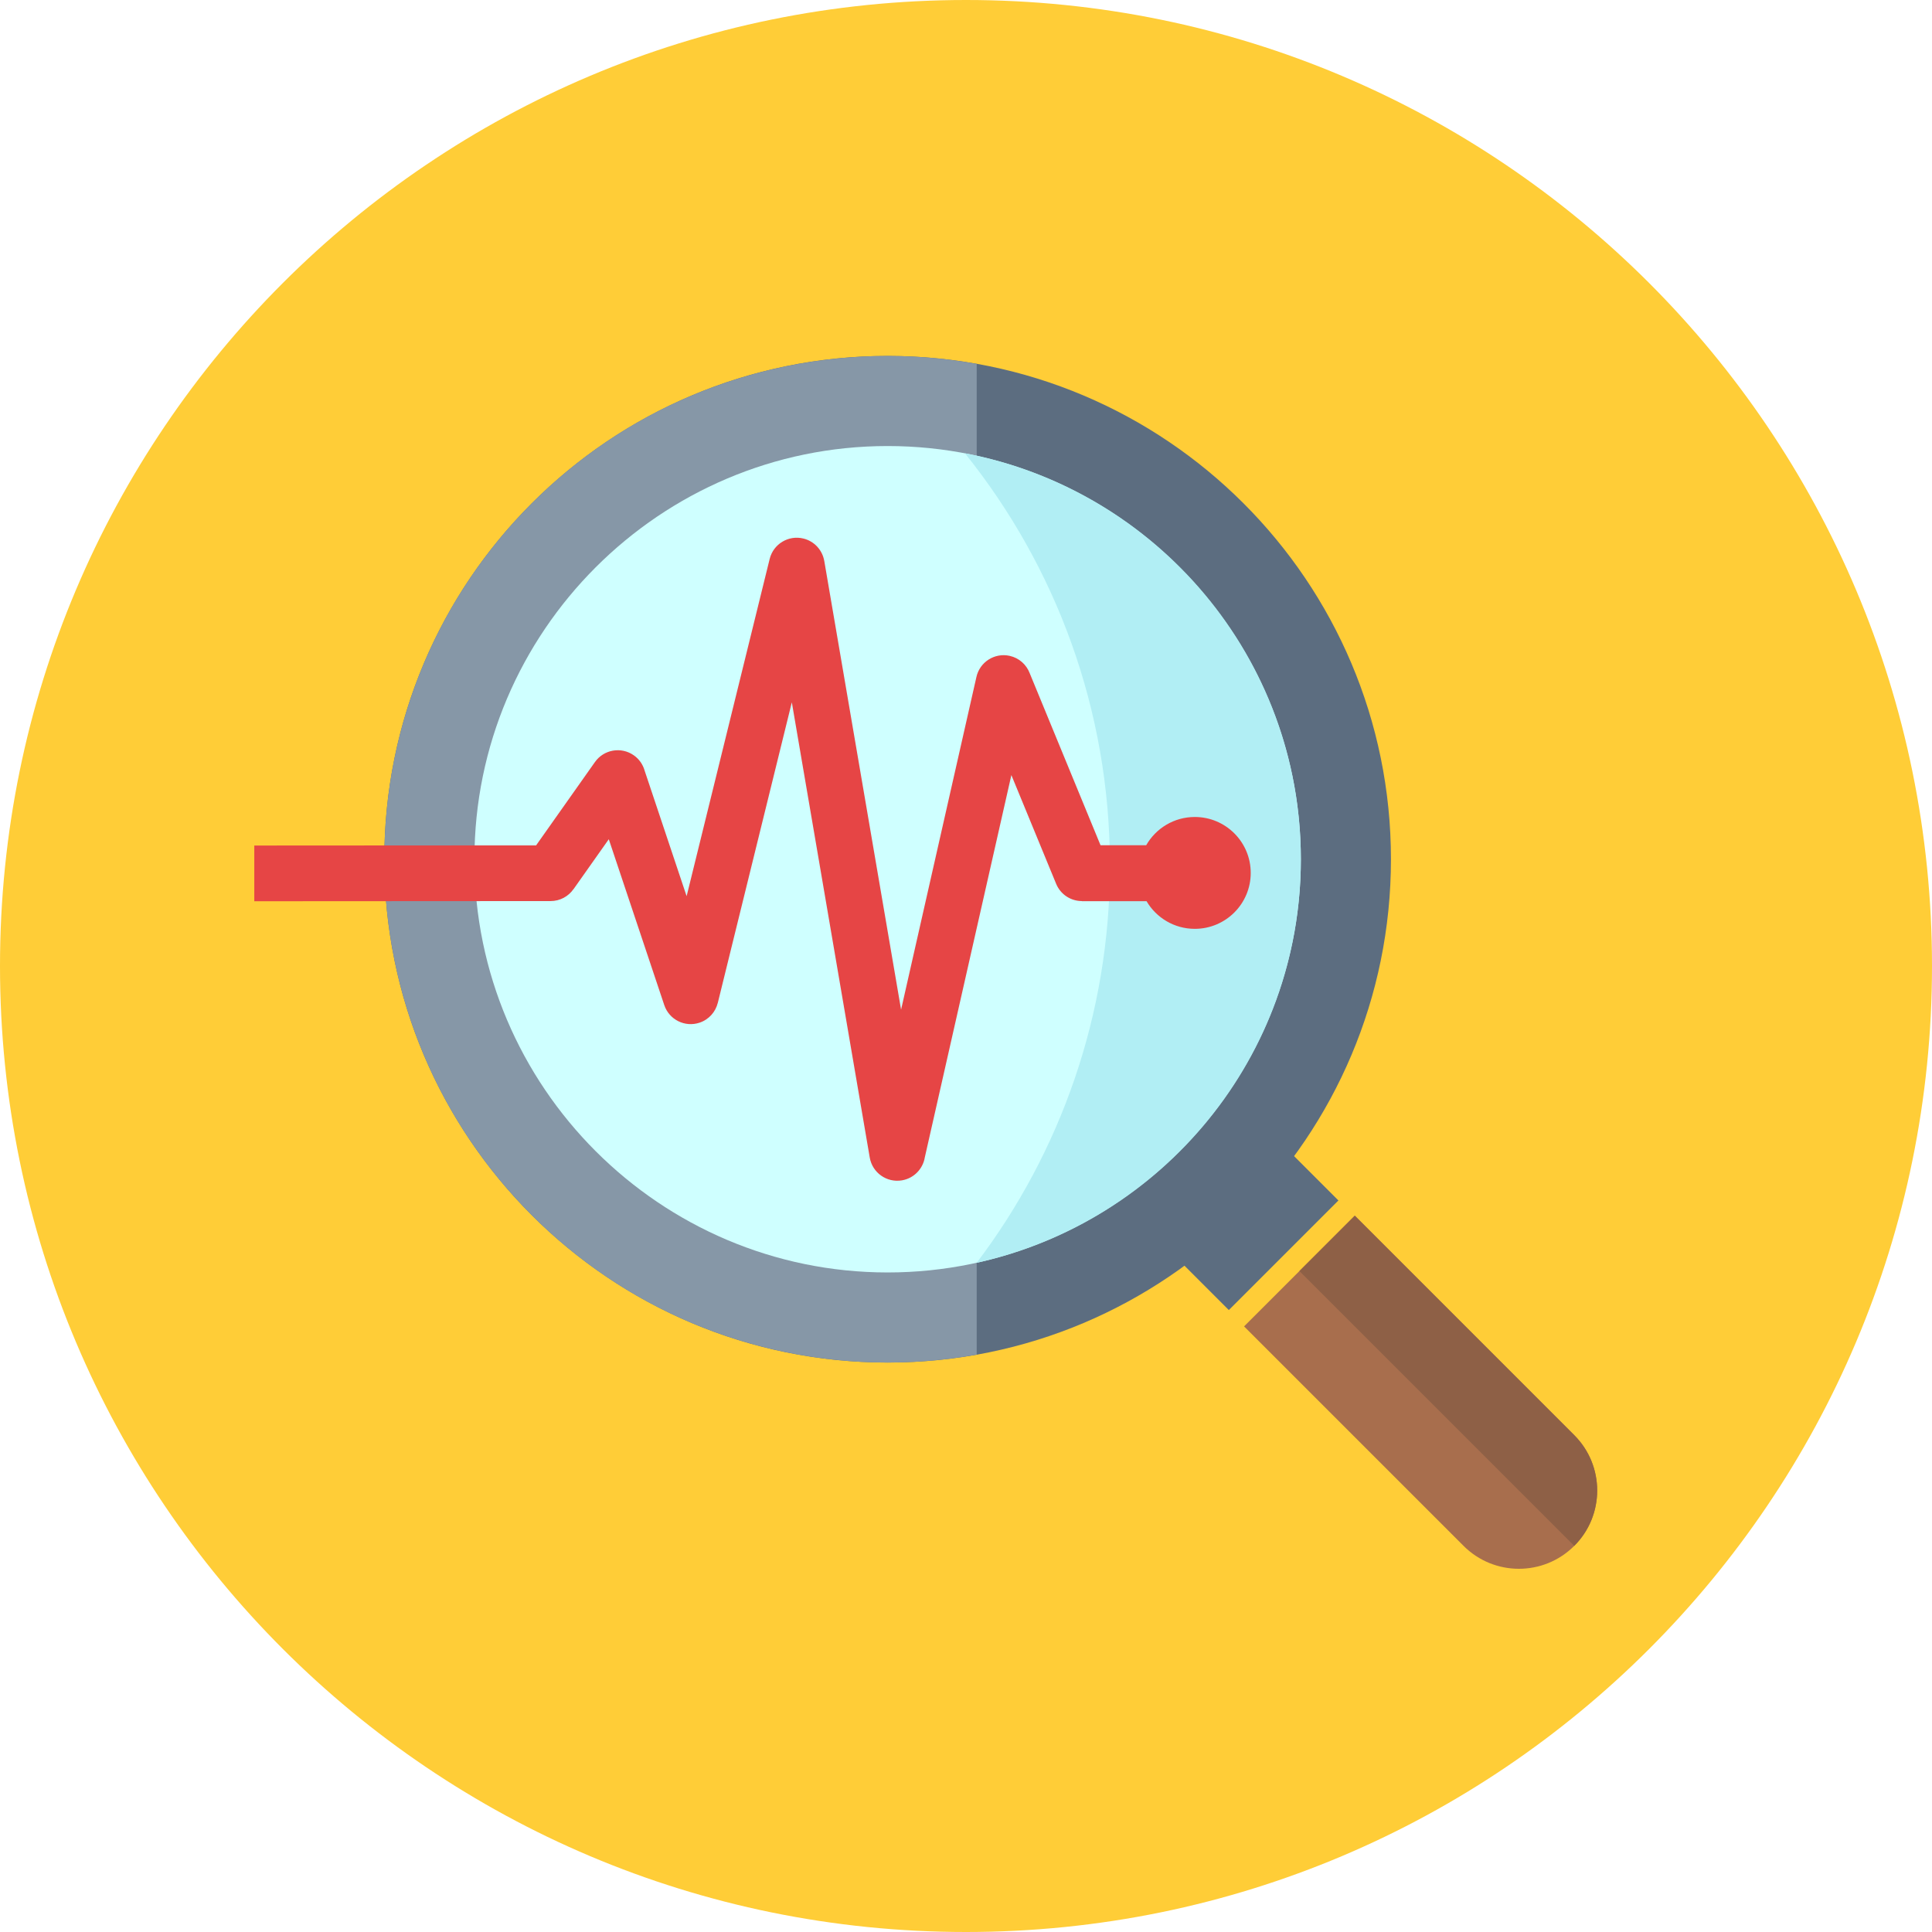
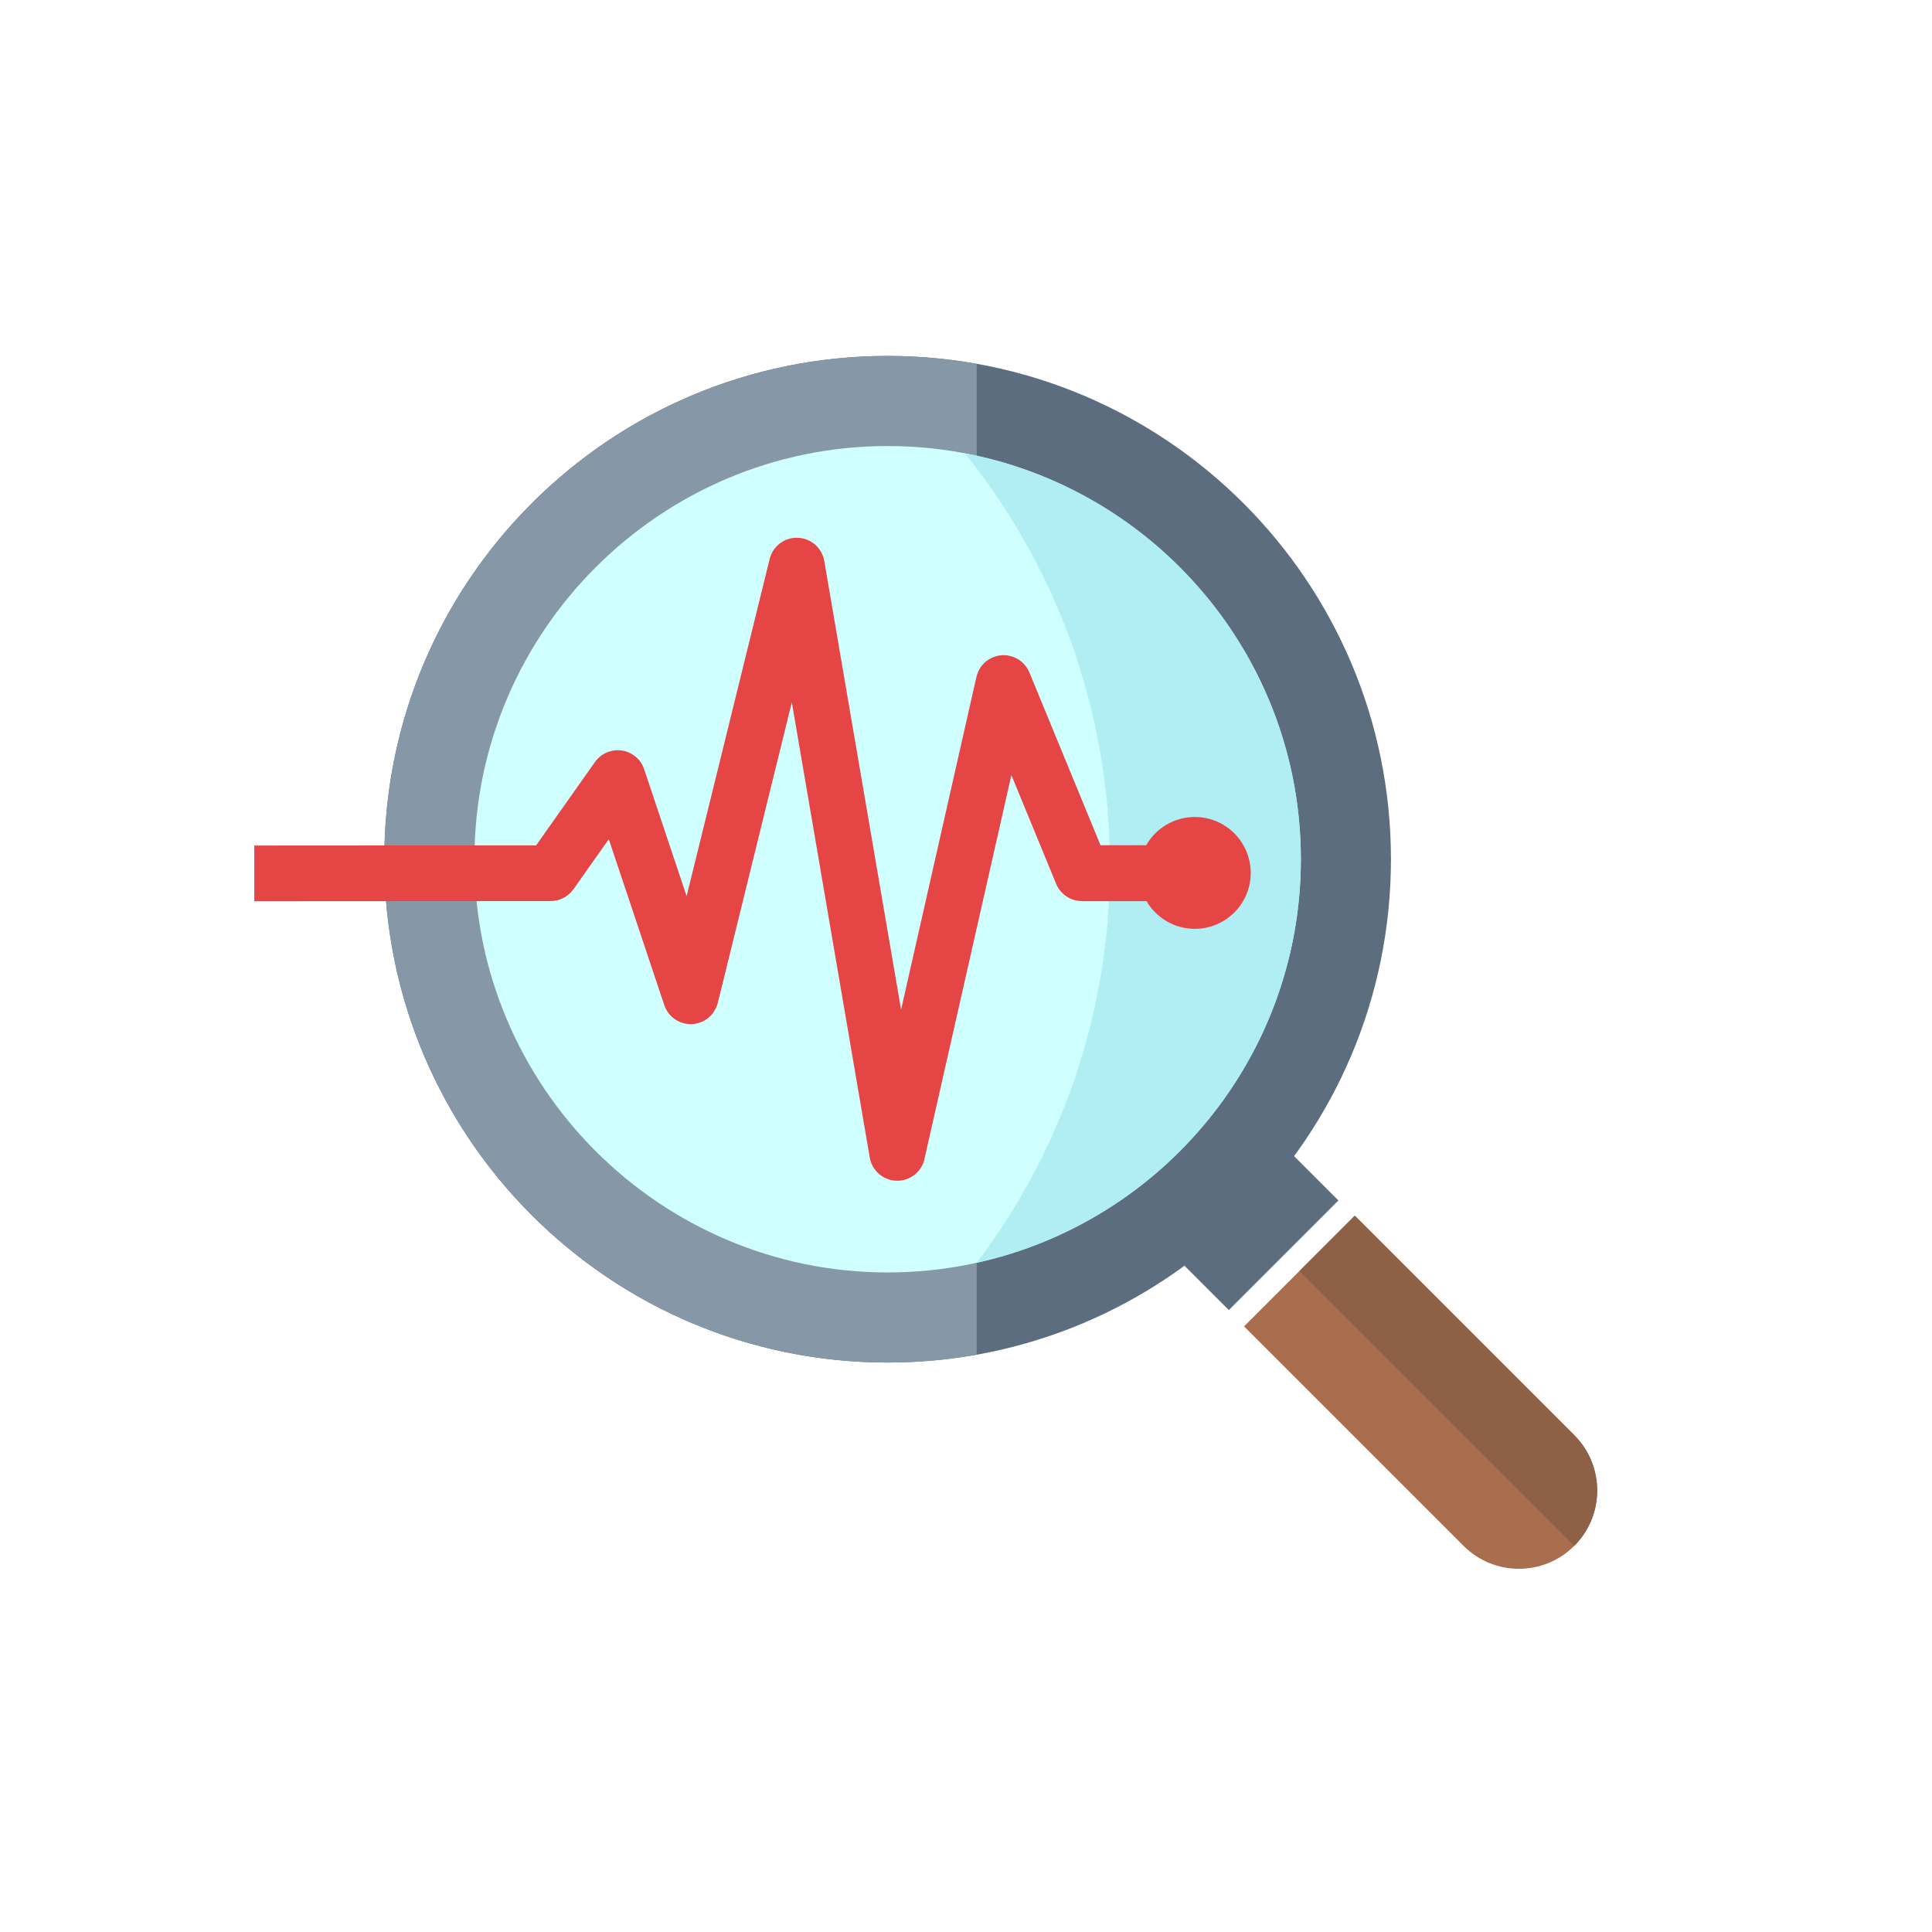
<svg xmlns="http://www.w3.org/2000/svg" enable-background="new 0 0 360 360" height="360px" id="Layer_1" version="1.1" viewBox="0 0 360 360" width="360px" xml:space="preserve">
-   <g>
-     <g>
-       <circle clip-rule="evenodd" cx="180" cy="180" fill="#FFCD37" fill-rule="evenodd" r="180" />
-       <g>
-         <path clip-rule="evenodd" d="M231.814,247.154l20.631-20.631l40.895,40.896      c5.697,5.696,5.697,14.934,0,20.63c-5.695,5.696-14.934,5.696-20.629,0L231.814,247.154z" fill="#A86E4D" fill-rule="evenodd" />
-         <path clip-rule="evenodd" d="M242.129,236.839l10.316-10.315l40.895,40.896      c5.697,5.696,5.697,14.934,0,20.63L242.129,236.839z" fill="#8E6046" fill-rule="evenodd" />
-         <rect clip-rule="evenodd" fill="#5C6D80" fill-rule="evenodd" height="12.328" transform="matrix(-0.7071 0.7071 -0.7071 -0.7071 563.1729 225.8004)" width="28.88" x="220.383" y="223.369" />
-         <circle clip-rule="evenodd" cx="165.398" cy="160.108" fill="#5C6D80" fill-rule="evenodd" r="93.786" />
-         <path clip-rule="evenodd" d="M99.082,93.791c22.551-22.551,53.729-31.211,82.91-25.991      v184.617c-29.181,5.219-60.359-3.44-82.91-25.992C62.456,189.799,62.456,130.417,99.082,93.791z" fill="#8697A7" fill-rule="evenodd" />
-         <path clip-rule="evenodd" d="M165.399,237.104c42.408,0,76.996-34.588,76.996-76.996      c0-42.408-34.588-76.996-76.996-76.996S88.403,117.7,88.403,160.108C88.403,202.516,122.991,237.104,165.399,237.104z" fill="#CFFFFF" fill-rule="evenodd" />
-         <path clip-rule="evenodd" d="M179.799,84.462c35.64,6.744,62.595,38.045,62.595,75.646      c0,36.827-25.855,67.609-60.402,75.197c15.58-20.578,24.828-46.217,24.828-74.017      C206.82,132.207,196.699,105.495,179.799,84.462z" fill="#B1EEF4" fill-rule="evenodd" />
-         <path clip-rule="evenodd" d="M47.38,157.553l52.516-0.031l10.958-15.519      c1.652-2.349,4.896-2.914,7.246-1.262c1.022,0.719,1.706,1.739,2.017,2.856l7.824,23.391l15.475-62.833      c0.686-2.788,3.502-4.492,6.289-3.806c2.072,0.509,3.545,2.195,3.883,4.172h0.004l14.312,83.618l14.039-62      c0.629-2.799,3.41-4.558,6.207-3.928c1.762,0.396,3.109,1.641,3.711,3.207l13.207,32.081h8.508      c1.795-3.145,5.178-5.265,9.057-5.265c5.756,0,10.422,4.665,10.422,10.421c0,5.755-4.666,10.42-10.422,10.42      c-3.834,0-7.186-2.071-8.994-5.156h-12.041v-0.016c-2.043,0-3.979-1.214-4.803-3.22l-8.34-20.256l-16.128,71.226      c-0.349,2.133-2.012,3.905-4.26,4.289c-2.833,0.482-5.521-1.422-6.004-4.254l-14.518-84.822l-13.794,56.011l-0.004-0.001      c-0.413,1.669-1.644,3.1-3.396,3.685c-2.72,0.91-5.664-0.557-6.574-3.276l-10.338-30.908l-6.584,9.325l-0.009-0.006      c-0.939,1.333-2.491,2.205-4.245,2.205l-55.219,0.032V157.553z" fill="#E64545" fill-rule="evenodd" />
+   <defs id="defs29" />
+   <g id="g24">
+     <g id="g22">
+       <g id="g20">
+         <path clip-rule="evenodd" d="M231.814,247.154l20.631-20.631l40.895,40.896      c5.697,5.696,5.697,14.934,0,20.63c-5.695,5.696-14.934,5.696-20.629,0L231.814,247.154z" fill="#A86E4D" fill-rule="evenodd" id="path4" />
+         <path clip-rule="evenodd" d="M242.129,236.839l10.316-10.315l40.895,40.896      c5.697,5.696,5.697,14.934,0,20.63L242.129,236.839z" fill="#8E6046" fill-rule="evenodd" id="path6" />
+         <rect clip-rule="evenodd" fill="#5C6D80" fill-rule="evenodd" height="12.328" transform="matrix(-0.7071 0.7071 -0.7071 -0.7071 563.1729 225.8004)" width="28.88" x="220.383" y="223.369" id="rect8" />
+         <circle clip-rule="evenodd" cx="165.398" cy="160.108" fill="#5C6D80" fill-rule="evenodd" r="93.786" id="circle10" />
+         <path clip-rule="evenodd" d="M99.082,93.791c22.551-22.551,53.729-31.211,82.91-25.991      v184.617c-29.181,5.219-60.359-3.44-82.91-25.992C62.456,189.799,62.456,130.417,99.082,93.791z" fill="#8697A7" fill-rule="evenodd" id="path12" />
+         <path clip-rule="evenodd" d="M165.399,237.104c42.408,0,76.996-34.588,76.996-76.996      c0-42.408-34.588-76.996-76.996-76.996S88.403,117.7,88.403,160.108C88.403,202.516,122.991,237.104,165.399,237.104z" fill="#CFFFFF" fill-rule="evenodd" id="path14" />
+         <path clip-rule="evenodd" d="M179.799,84.462c35.64,6.744,62.595,38.045,62.595,75.646      c0,36.827-25.855,67.609-60.402,75.197c15.58-20.578,24.828-46.217,24.828-74.017      C206.82,132.207,196.699,105.495,179.799,84.462z" fill="#B1EEF4" fill-rule="evenodd" id="path16" />
+         <path clip-rule="evenodd" d="M47.38,157.553l52.516-0.031l10.958-15.519      c1.652-2.349,4.896-2.914,7.246-1.262c1.022,0.719,1.706,1.739,2.017,2.856l7.824,23.391l15.475-62.833      c0.686-2.788,3.502-4.492,6.289-3.806c2.072,0.509,3.545,2.195,3.883,4.172h0.004l14.312,83.618l14.039-62      c0.629-2.799,3.41-4.558,6.207-3.928c1.762,0.396,3.109,1.641,3.711,3.207l13.207,32.081h8.508      c1.795-3.145,5.178-5.265,9.057-5.265c5.756,0,10.422,4.665,10.422,10.421c0,5.755-4.666,10.42-10.422,10.42      c-3.834,0-7.186-2.071-8.994-5.156h-12.041v-0.016c-2.043,0-3.979-1.214-4.803-3.22l-8.34-20.256l-16.128,71.226      c-0.349,2.133-2.012,3.905-4.26,4.289c-2.833,0.482-5.521-1.422-6.004-4.254l-14.518-84.822l-13.794,56.011l-0.004-0.001      c-0.413,1.669-1.644,3.1-3.396,3.685c-2.72,0.91-5.664-0.557-6.574-3.276l-10.338-30.908l-6.584,9.325l-0.009-0.006      c-0.939,1.333-2.491,2.205-4.245,2.205l-55.219,0.032V157.553z" fill="#E64545" fill-rule="evenodd" id="path18" />
      </g>
    </g>
  </g>
</svg>
